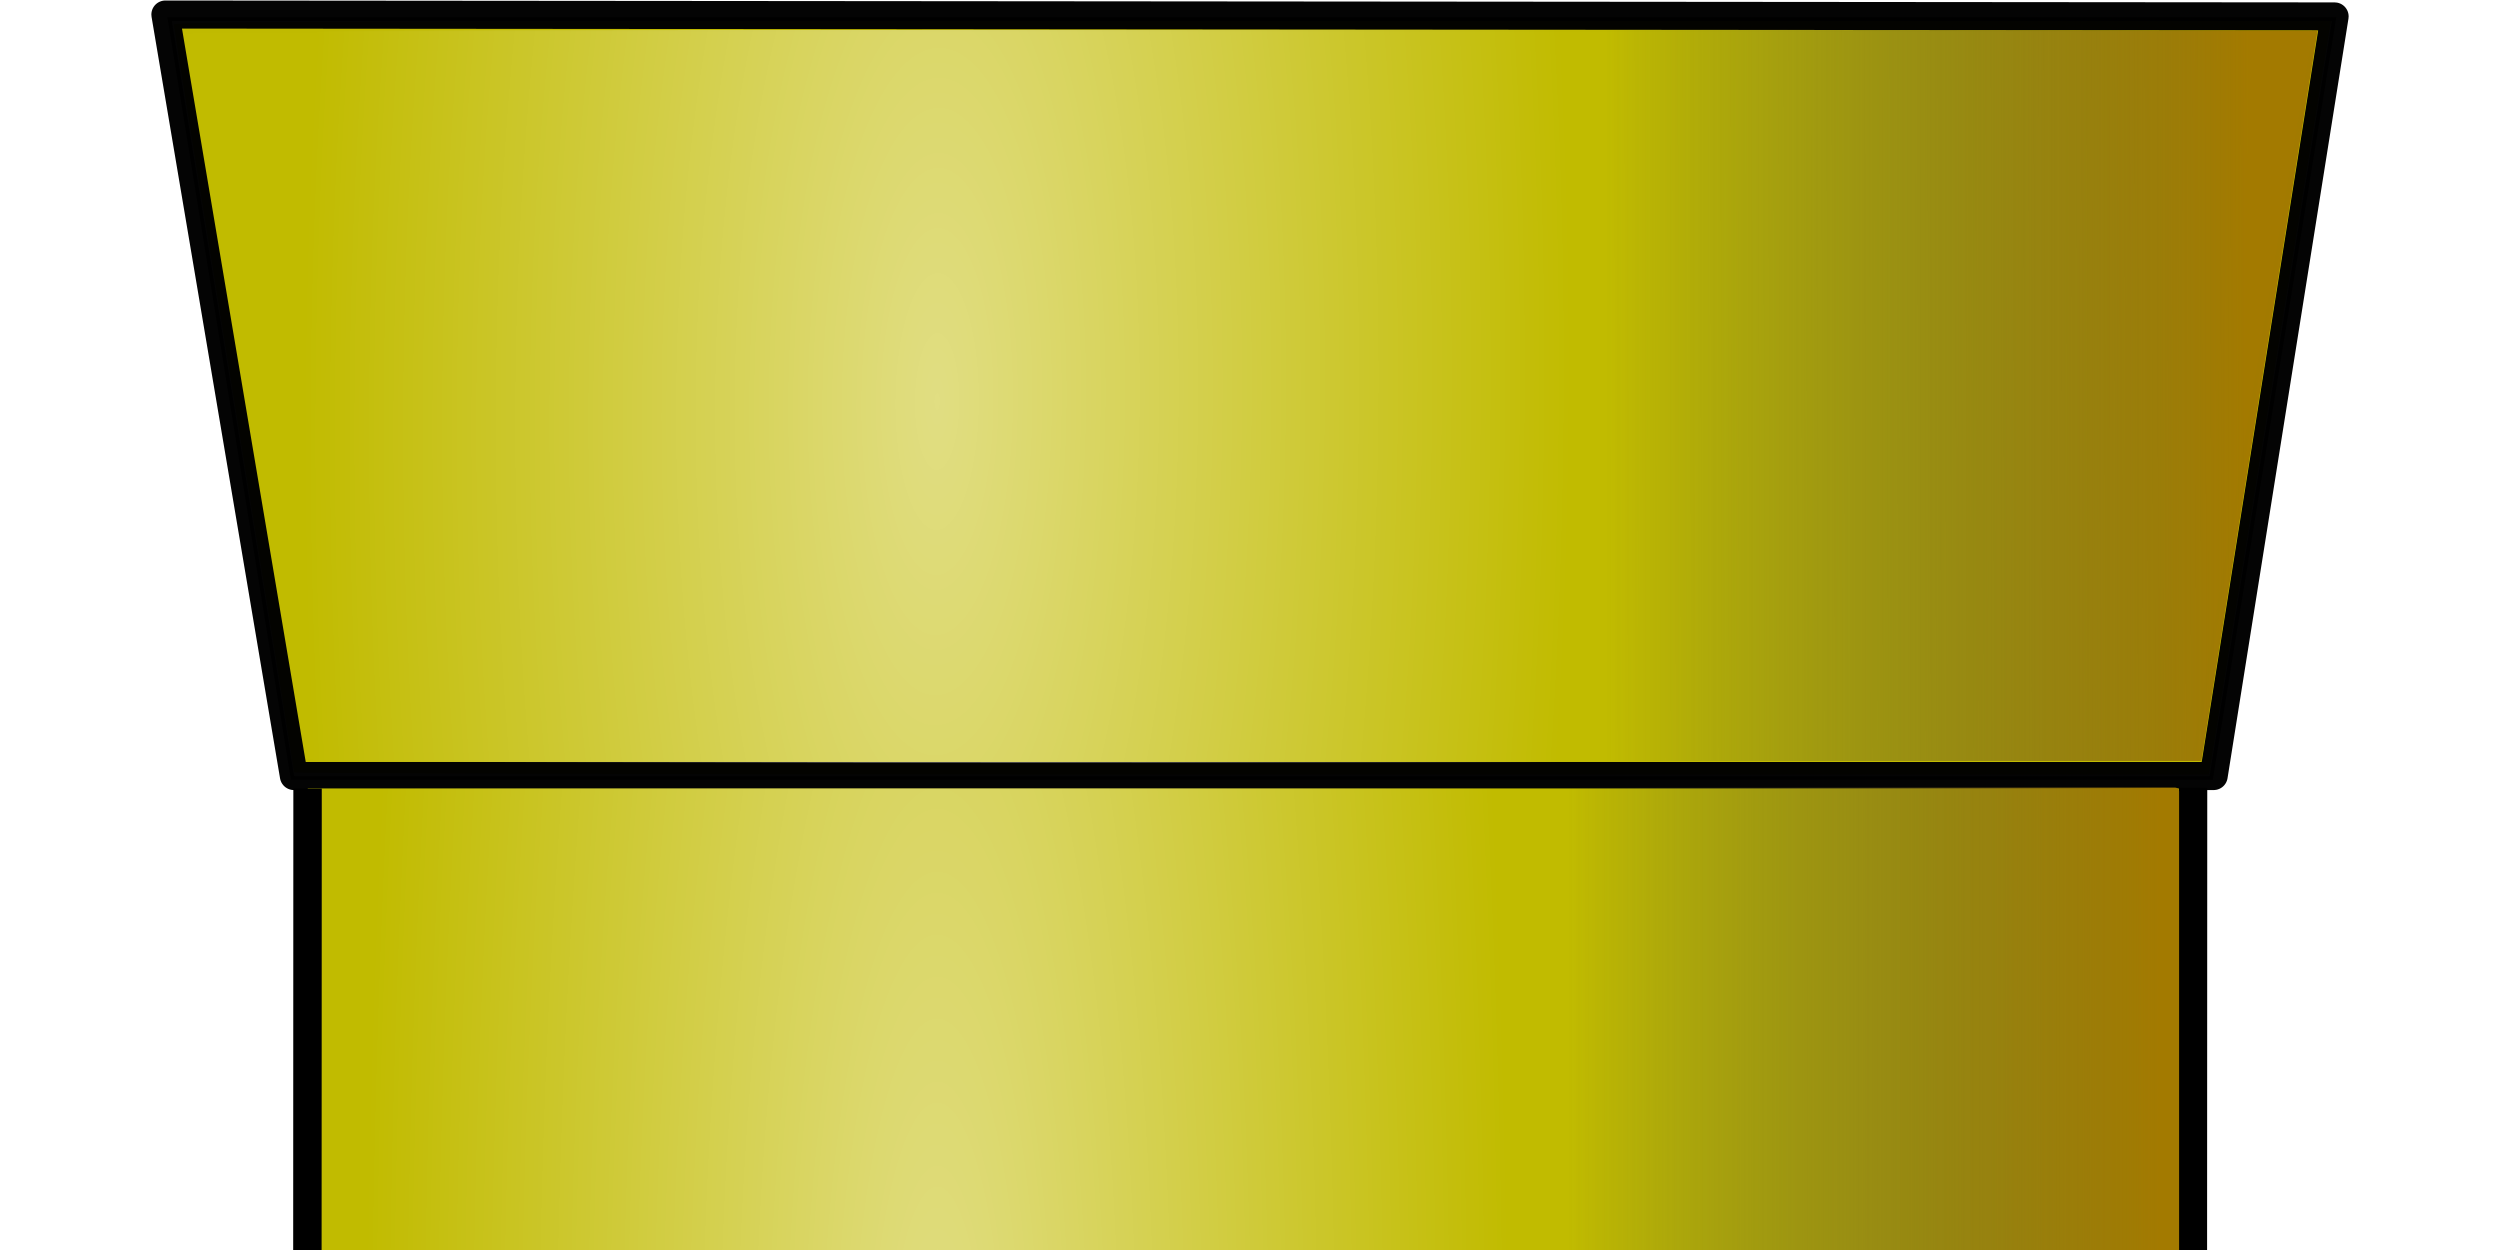
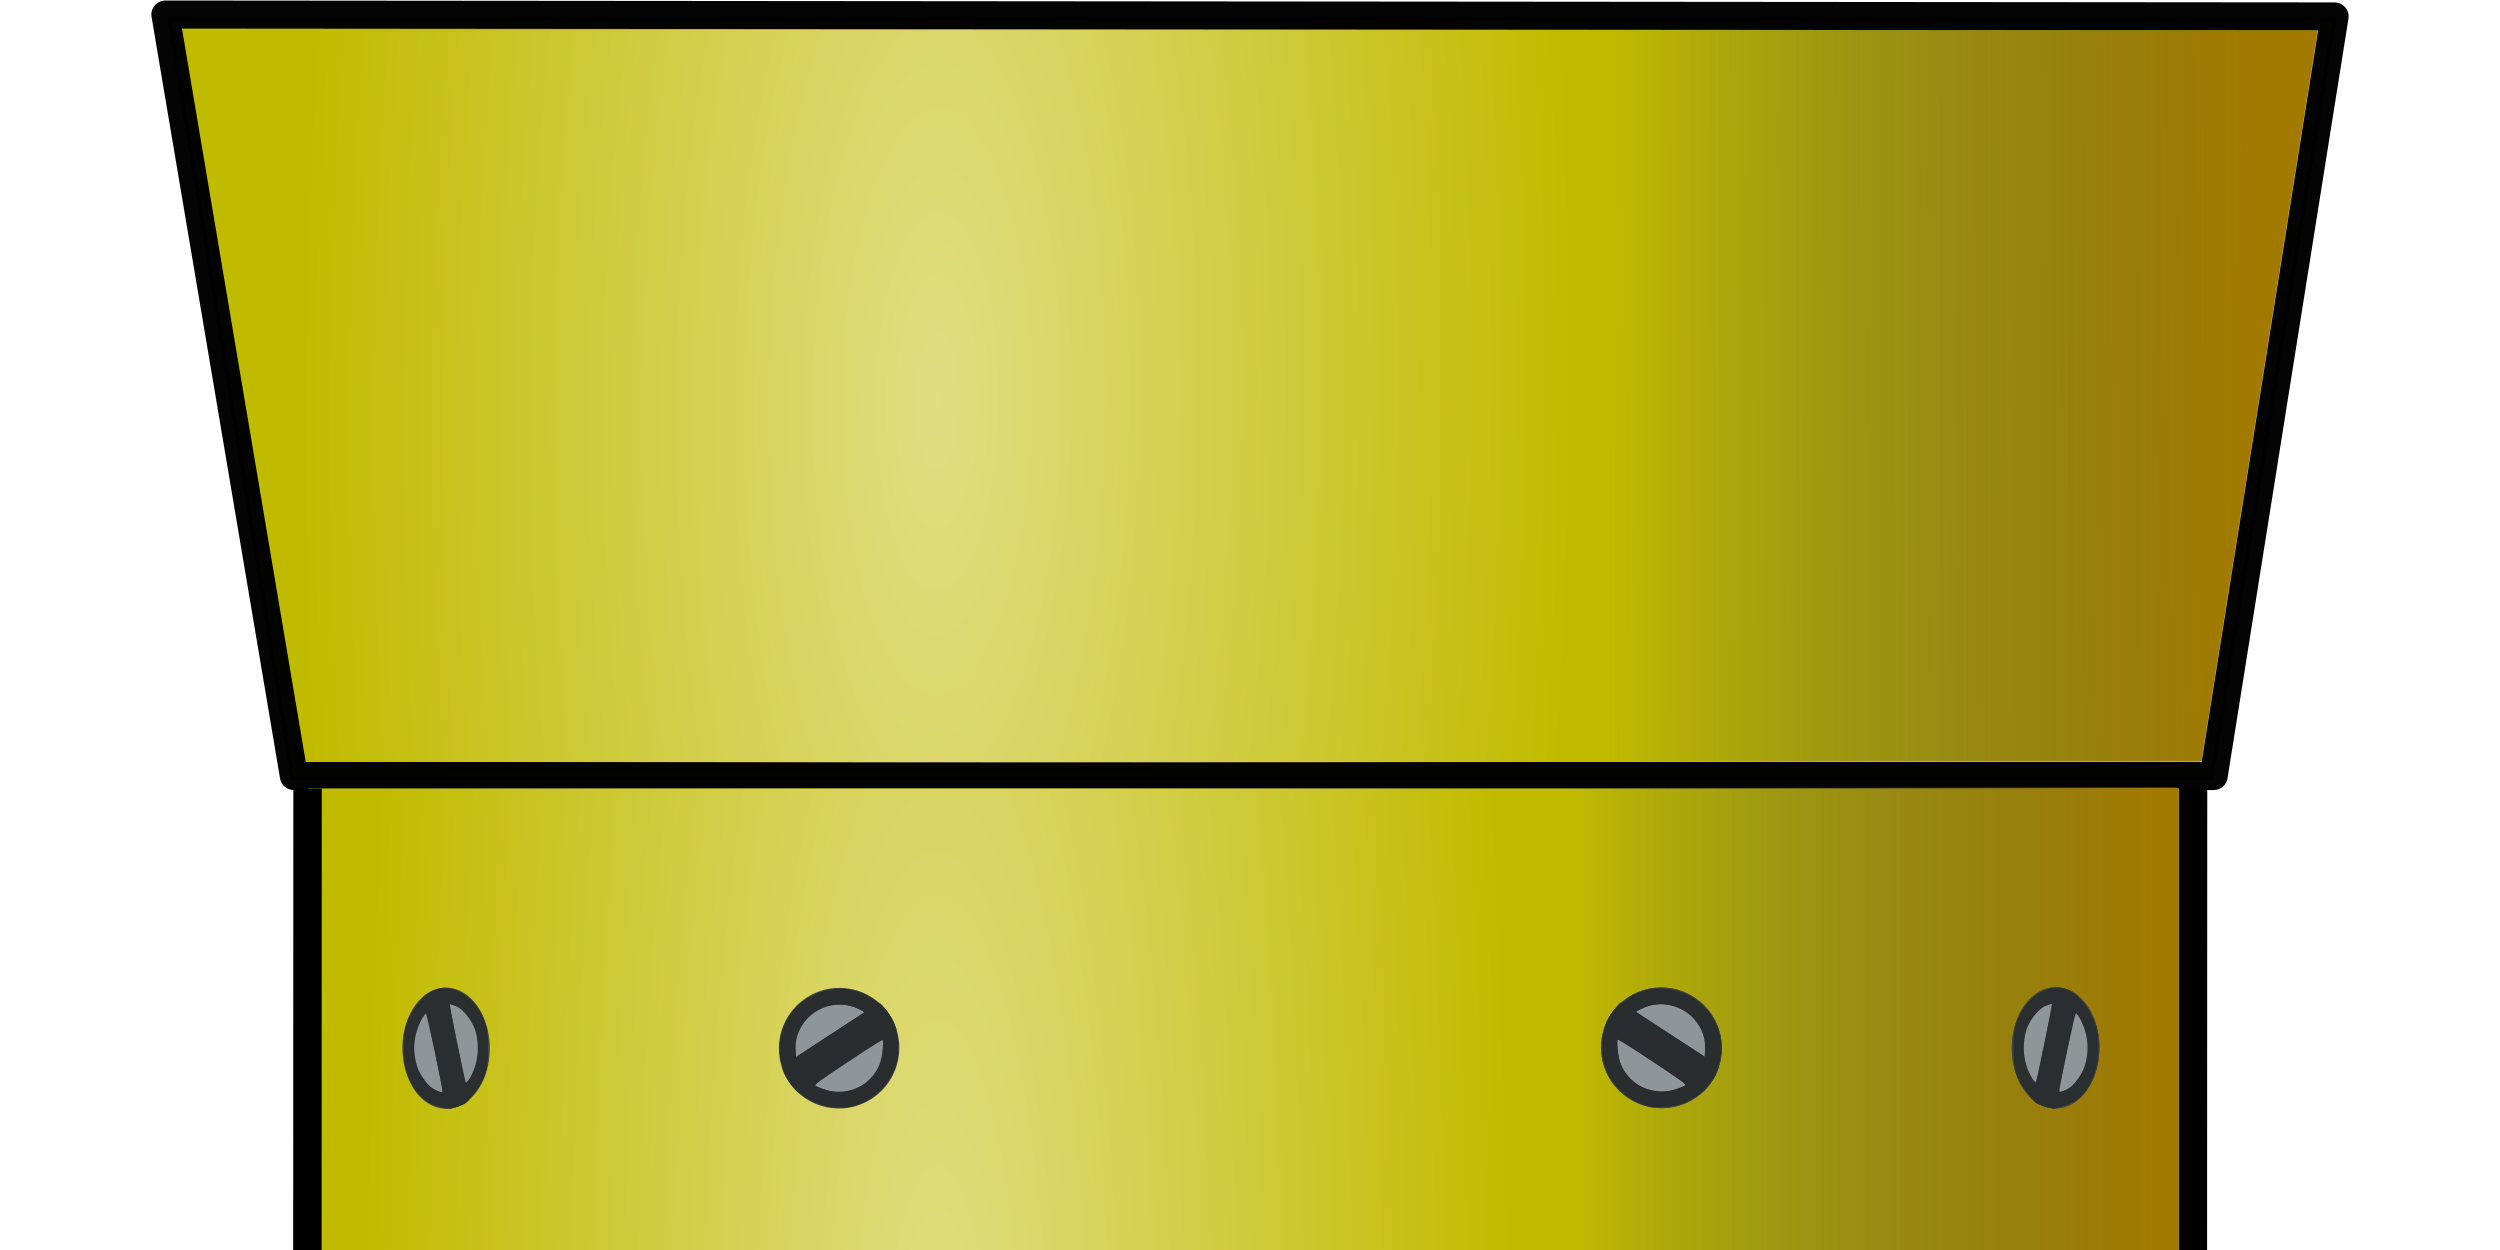
<svg xmlns="http://www.w3.org/2000/svg" xmlns:xlink="http://www.w3.org/1999/xlink" width="512" height="256" id="svg2" version="1.1">
  <defs id="defs4">
    <linearGradient id="linearGradient3828">
      <stop style="stop-color:#ffffff;stop-opacity:0.51;" offset="0" id="stop3830" />
      <stop style="stop-color:#ffffff;stop-opacity:0;" offset="1" id="stop3832" />
    </linearGradient>
    <linearGradient id="linearGradient5275">
      <stop style="stop-color:#ffffff;stop-opacity:0.588;" offset="0" id="stop5277" />
      <stop style="stop-color:#3e4547;stop-opacity:0;" offset="1" id="stop5279" />
    </linearGradient>
    <linearGradient id="linearGradient3823">
      <stop style="stop-color:#a37a00;stop-opacity:1;" offset="0" id="stop3825" />
      <stop style="stop-color:#3e4547;stop-opacity:0;" offset="1" id="stop3827" />
    </linearGradient>
    <linearGradient id="linearGradient3853">
      <stop style="stop-color:#e5e5e5;stop-opacity:0.588;" offset="0" id="stop3855" />
      <stop style="stop-color:#d7f4e3;stop-opacity:0;" offset="1" id="stop3857" />
    </linearGradient>
    <linearGradient id="linearGradient3845">
      <stop style="stop-color:#e5e5e5;stop-opacity:0.588;" offset="0" id="stop3847" />
      <stop style="stop-color:#d7f4e3;stop-opacity:0;" offset="1" id="stop3849" />
    </linearGradient>
    <linearGradient id="linearGradient3819">
      <stop style="stop-color:#d7f4e3;stop-opacity:1;" offset="0" id="stop3821" />
      <stop style="stop-color:#d7f4e3;stop-opacity:0;" offset="1" id="stop3823" />
    </linearGradient>
    <linearGradient xlink:href="#linearGradient3819" id="linearGradient3825" x1="210.617" y1="261.413" x2="376.282" y2="260.908" gradientUnits="userSpaceOnUse" />
    <linearGradient xlink:href="#linearGradient4300" id="linearGradient4306" x1="505.114" y1="545.837" x2="-1130.158" y2="32.257" gradientUnits="userSpaceOnUse" />
    <linearGradient id="linearGradient4300">
      <stop style="stop-color:#666d6e;stop-opacity:1;" offset="0" id="stop4302" />
      <stop style="stop-color:#666d6e;stop-opacity:0;" offset="1" id="stop4304" />
    </linearGradient>
    <linearGradient gradientTransform="translate(6.860299,175.8616)" y2="32.257" x2="-1130.158" y1="545.837" x1="505.114" gradientUnits="userSpaceOnUse" id="linearGradient4323" xlink:href="#linearGradient4300" />
    <linearGradient y2="233.663" x2="192.076" y1="233.634" x1="258.537" gradientTransform="matrix(1.206546,0,0,1.669272,-159.399,-262.6465)" gradientUnits="userSpaceOnUse" id="linearGradient4526" xlink:href="#linearGradient3845-5" />
    <linearGradient id="linearGradient3845-5">
      <stop style="stop-color:#d7f4e3;stop-opacity:1;" offset="0" id="stop3847-0" />
      <stop style="stop-color:#d7f4e3;stop-opacity:0;" offset="1" id="stop3849-3" />
    </linearGradient>
    <linearGradient y2="244.684" x2="342.455" y1="245.041" x1="272.189" gradientTransform="matrix(1.093185,0,0,1.669419,-135.4033,-262.6713)" gradientUnits="userSpaceOnUse" id="linearGradient4560" xlink:href="#linearGradient3853-2" />
    <linearGradient id="linearGradient3853-2">
      <stop style="stop-color:#d7f4e3;stop-opacity:1;" offset="0" id="stop3855-6" />
      <stop style="stop-color:#d7f4e3;stop-opacity:0;" offset="1" id="stop3857-7" />
    </linearGradient>
    <linearGradient xlink:href="#linearGradient3845-5" id="linearGradient4640" gradientUnits="userSpaceOnUse" gradientTransform="matrix(1.206546,0,0,1.669272,-48.27452,96.34447)" x1="258.537" y1="233.634" x2="192.076" y2="233.663" />
    <linearGradient xlink:href="#linearGradient3853-2" id="linearGradient4642" gradientUnits="userSpaceOnUse" gradientTransform="matrix(1.093185,0,0,1.669419,-24.27893,96.31965)" x1="272.189" y1="245.041" x2="342.455" y2="244.684" />
    <linearGradient xlink:href="#linearGradient3823" id="linearGradient3829" x1="637.406" y1="254.342" x2="465.321" y2="254.515" gradientUnits="userSpaceOnUse" gradientTransform="matrix(0.7661823,0,0,0.7661823,48.89615,-9.051947)" />
    <radialGradient xlink:href="#linearGradient5275" id="radialGradient5285" cx="273.016" cy="288.874" fx="273.016" fy="288.874" r="78.287" gradientTransform="matrix(1.03595,0.02021381,-0.7362112,55.22177,193.7037,-15619.71)" gradientUnits="userSpaceOnUse" spreadMethod="pad" />
    <radialGradient xlink:href="#linearGradient3828" id="radialGradient3836" cx="285.267" cy="263.297" fx="285.267" fy="263.297" r="288.783" gradientTransform="matrix(0.4494668,0.0030047,-0.00910876,1.385296,142.6621,-175.2087)" gradientUnits="userSpaceOnUse" />
    <linearGradient xlink:href="#linearGradient3771" id="linearGradient3777" x1="616.616" y1="521.851" x2="456.13" y2="521.851" gradientUnits="userSpaceOnUse" gradientTransform="matrix(0.7590478,0,0,0.7984112,51.39794,-20.73809)" />
    <linearGradient id="linearGradient3771">
      <stop style="stop-color:#a37a00;stop-opacity:1;" offset="0" id="stop3773" />
      <stop style="stop-color:#3e4547;stop-opacity:0;" offset="1" id="stop3775" />
    </linearGradient>
    <radialGradient xlink:href="#linearGradient3794" id="radialGradient3800" cx="285.596" cy="528.032" fx="285.596" fy="528.032" r="254.598" gradientTransform="matrix(0.4603345,2.4555608e-8,-8.8510553e-8,2.195209,137.0314,-758.346)" gradientUnits="userSpaceOnUse" />
    <linearGradient id="linearGradient3794">
      <stop style="stop-color:#ffffff;stop-opacity:0.51;" offset="0" id="stop3796" />
      <stop style="stop-color:#ffffff;stop-opacity:0;" offset="1" id="stop3798" />
    </linearGradient>
  </defs>
  <g id="layer1" transform="translate(-76.55287,-108.1563)">
    <path style="fill:none;stroke:#000000;stroke-width:0.766px;stroke-linecap:butt;stroke-linejoin:miter;stroke-opacity:1" d="m 111.285,112.063 25.175,155.426 392.942,0 25.175,-155.426 z" id="path3012" />
    <path style="fill:#00ccff;fill-opacity:0;fill-rule:nonzero;stroke:#0b0b0b;stroke-width:0.735;stroke-linecap:butt;stroke-miterlimit:4;stroke-opacity:0.005;stroke-dasharray:none" d="m 136.794,266.348 c 0,-0.231 -5.541,-34.619 -12.314,-76.416 -6.773,-41.798 -12.314,-76.333 -12.314,-76.745 0,-0.633 34.324,-0.749 220.893,-0.749 l 220.893,0 -0.277,1.505 c -0.152,0.828 -5.779,35.552 -12.504,77.165 l -12.227,75.661 -196.075,0 c -107.841,0 -196.075,-0.189 -196.075,-0.421 z" id="path3019" />
    <path style="fill:#c1bb00;fill-opacity:1;fill-rule:nonzero;stroke:#0b0b0b;stroke-width:0.735;stroke-linecap:butt;stroke-miterlimit:4;stroke-opacity:0.005;stroke-dasharray:none" d="m 136.794,266.337 c 0,-0.238 -5.541,-34.631 -12.314,-76.429 -6.773,-41.798 -12.314,-76.329 -12.314,-76.733 0,-0.615 36.215,-0.736 220.893,-0.736 l 220.893,0 -0.278,1.505 c -0.153,0.828 -5.781,35.552 -12.507,77.165 l -12.229,75.661 -196.073,0 c -107.84,0 -196.073,-0.194 -196.073,-0.432 z" id="path3791" />
    <path style="fill:none;stroke:#000000;stroke-width:5.746;stroke-linecap:round;stroke-linejoin:round;stroke-miterlimit:4;stroke-opacity:0.981;stroke-dasharray:none" d="m 110.426,111.133 444.254,0.387 -24.767,155.566 -393.172,0 z" id="path3827" />
    <path style="fill:url(#linearGradient3829);fill-opacity:1;stroke:none" d="m 388.278,114.229 162.919,0.193 -23.799,149.568 -136.411,0 z" id="path3813" />
    <path id="path3826" d="m 133.511,263.959 c 0,-0.231 -5.541,-33.682 -12.314,-74.335 -6.772,-40.653 -12.314,-74.237 -12.314,-74.63 0,-0.599 36.215,-0.716 220.893,-0.716 l 220.893,0 -0.278,1.464 c -0.153,0.805 -5.781,34.578 -12.507,75.051 l -12.229,73.587 -196.073,0 c -107.84,0 -196.073,-0.189 -196.073,-0.42 z" style="fill:url(#radialGradient3836);fill-opacity:1;fill-rule:nonzero;stroke:#0b0b0b;stroke-width:0.725;stroke-linecap:butt;stroke-miterlimit:4;stroke-opacity:0.005;stroke-dasharray:none" />
    <path style="fill:#c1bb00;fill-opacity:1;fill-rule:nonzero;stroke:#0b0b0b;stroke-width:0.744;stroke-linecap:butt;stroke-miterlimit:4;stroke-opacity:0;stroke-dasharray:none;display:inline" d="m 139.58,400.795 0,-131.167 192.358,0 192.358,0 0,131.167 0,131.167 -192.358,0 -192.358,0 0,-131.167 z" id="path3997" />
    <path style="fill:none;stroke:#000000;stroke-width:5.822;stroke-linecap:round;stroke-linejoin:miter;stroke-miterlimit:4;stroke-opacity:1;stroke-dasharray:none;display:inline" d="m 139.448,532.245 0.094,-262.6 z" id="path4116" />
    <path id="path4118" d="M 525.594,532.047 525.689,269.505 z" style="fill:none;stroke:#000000;stroke-width:5.822;stroke-linecap:round;stroke-linejoin:miter;stroke-miterlimit:4;stroke-opacity:1;stroke-dasharray:none;display:inline" />
    <rect style="fill:url(#linearGradient3777);fill-opacity:1;fill-rule:nonzero;stroke:none;display:inline" id="rect3001" width="137.388" height="262.476" x="385.444" y="269.463" ry="0.815" />
    <path id="path3024" d="m 139.58,400.795 0,-131.167 192.358,0 192.358,0 0,131.167 0,131.167 -192.358,0 -192.358,0 0,-131.167 z" style="fill:url(#radialGradient3800);fill-opacity:1;fill-rule:nonzero;stroke:#0b0b0b;stroke-width:0.744;stroke-linecap:butt;stroke-miterlimit:4;stroke-opacity:0;stroke-dasharray:none;display:inline" />
+     <path style="fill:#8f9697;fill-opacity:1;fill-rule:nonzero;stroke:#414646;stroke-width:69.584;stroke-linecap:round;stroke-linejoin:round;stroke-miterlimit:4;stroke-opacity:1;stroke-dasharray:none;display:inline" id="path3777" d="m -154.286,272.362 a 230,228.571 0 1 1 -460,0 230,228.571 0 1 1 460,0 z" transform="matrix(0.00927325,-0.04513093,0.0328009,0.01275912,492.1748,301.9392)" />
+     <rect style="fill:#414646;fill-opacity:1;fill-rule:nonzero;stroke:none;display:inline" id="rect3840" width="23.554" height="4.925" x="-133.974" y="557.77" ry="0.081" transform="matrix(0.2012696,-0.9795359,0.9319738,0.3625255,0,0)" />
+     <path style="fill:#414646;fill-opacity:1;stroke:#000000;stroke-width:0.035px;stroke-linecap:butt;stroke-linejoin:miter;stroke-opacity:0;display:inline" d="m 497.446,335.162 -1.204,-0.126 -0.842,-0.22 -1.192,-0.485 -0.964,-0.61 -0.371,-0.316 z" id="path3864" />
+     <path id="path3866" d="m 497.446,335.162 -1.204,-0.126 -0.842,-0.22 -1.192,-0.485 -0.964,-0.61 -0.371,-0.316 z" style="fill:#414646;fill-opacity:1;stroke:#000000;stroke-width:0.035px;stroke-linecap:butt;stroke-linejoin:miter;stroke-opacity:0;display:inline" />
+     <path style="fill:#414646;fill-opacity:1;stroke:#000000;stroke-width:0.035px;stroke-linecap:butt;stroke-linejoin:miter;stroke-opacity:0;display:inline" d="m 497.446,335.162 -1.204,-0.126 -0.842,-0.22 -1.192,-0.485 -0.964,-0.61 -0.371,-0.316 z" id="path3879" />
+     <path style="fill:#414646;fill-opacity:1;stroke:#000000;stroke-width:0.035px;stroke-linecap:butt;stroke-linejoin:miter;stroke-opacity:0;display:inline" d="m 497.585,310.475 0.025,-0.119 0.679,0.029 0.782,0.133 0.92,0.294 0.671,0.293 0.56,0.304 0.803,0.559 0.187,0.19 -0.067,0.06 z" id="path3892" />
+     <path style="fill:#2a2e2e;fill-opacity:1;fill-rule:nonzero;stroke:none;display:inline" d="m 495.361,334.757 c -0.772,-0.287 -1.478,-0.529 -1.569,-0.538 -0.091,-0.01 -0.656,-0.582 -1.255,-1.273 -2.927,-3.373 -3.634,-5.345 -3.634,-10.142 0,-2.91 0.112,-3.791 0.689,-5.403 2.093,-5.851 7.528,-8.604 11.59,-5.87 1.826,1.23 3.669,3.828 4.522,6.375 0.93,2.781 0.844,7.29 -0.194,10.113 -1.613,4.387 -3.628,6.193 -7.901,7.083 -0.463,0.097 -1.474,-0.059 -2.246,-0.346 z m 4.813,-3.672 c 0.962,-0.495 2.618,-2.68 3.18,-4.197 0.777,-2.095 0.949,-4.556 0.47,-6.709 -0.406,-1.825 -1.672,-4.522 -2.123,-4.522 -0.214,0 -3.391,14.828 -3.391,15.829 0,0.44 0.396,0.354 1.864,-0.4 l 0,0 z m -4.903,-9.369 c 0.877,-4.284 1.553,-7.846 1.502,-7.916 -0.051,-0.07 -0.642,0.097 -1.313,0.371 -1.586,0.648 -3.645,3.45 -4.107,5.588 -0.499,2.311 -0.411,4.733 0.242,6.716 0.612,1.857 1.652,3.618 1.92,3.252 0.089,-0.122 0.88,-3.727 1.757,-8.011 l 0,0 z" id="path3836" />
+     <path transform="matrix(0.00927325,-0.04513093,0.0328009,0.01275912,492.1748,301.9392)" d="m -154.286,272.362 a 230,228.571 0 1 1 -460,0 230,228.571 0 1 1 460,0 z" id="path3845" style="fill:#8f9697;fill-opacity:1;fill-rule:nonzero;stroke:#414646;stroke-width:69.584;stroke-linecap:round;stroke-linejoin:round;stroke-miterlimit:4;stroke-opacity:1;stroke-dasharray:none;display:inline" />
+     <rect transform="matrix(0.2012696,-0.9795359,0.9319738,0.3625255,0,0)" ry="0.081" y="557.77" x="-133.974" height="4.925" width="23.554" id="rect3847" style="fill:#414646;fill-opacity:1;fill-rule:nonzero;stroke:none;display:inline" />
+     <path id="path3849" d="m 497.446,335.162 -1.204,-0.126 -0.842,-0.22 -1.192,-0.485 -0.964,-0.61 -0.371,-0.316 z" style="fill:#414646;fill-opacity:1;stroke:#000000;stroke-width:0.035px;stroke-linecap:butt;stroke-linejoin:miter;stroke-opacity:0;display:inline" />
+     <path style="fill:#414646;fill-opacity:1;stroke:#000000;stroke-width:0.035px;stroke-linecap:butt;stroke-linejoin:miter;stroke-opacity:0;display:inline" d="m 497.446,335.162 -1.204,-0.126 -0.842,-0.22 -1.192,-0.485 -0.964,-0.61 -0.371,-0.316 z" id="path3851" />
+     <path id="path3853" d="m 497.446,335.162 -1.204,-0.126 -0.842,-0.22 -1.192,-0.485 -0.964,-0.61 -0.371,-0.316 z" style="fill:#414646;fill-opacity:1;stroke:#000000;stroke-width:0.035px;stroke-linecap:butt;stroke-linejoin:miter;stroke-opacity:0;display:inline" />
+     <path id="path3855" d="m 497.585,310.475 0.025,-0.119 0.679,0.029 0.782,0.133 0.92,0.294 0.671,0.293 0.56,0.304 0.803,0.559 0.187,0.19 -0.067,0.06 z" style="fill:#414646;fill-opacity:1;stroke:#000000;stroke-width:0.035px;stroke-linecap:butt;stroke-linejoin:miter;stroke-opacity:0;display:inline" />
+     <path id="path3929" d="m 495.361,334.757 c -0.772,-0.287 -1.478,-0.529 -1.569,-0.538 -0.091,-0.01 -0.656,-0.582 -1.255,-1.273 -2.927,-3.373 -3.634,-5.345 -3.634,-10.142 0,-2.91 0.112,-3.791 0.689,-5.403 2.093,-5.851 7.528,-8.604 11.59,-5.87 1.826,1.23 3.669,3.828 4.522,6.375 0.93,2.781 0.844,7.29 -0.194,10.113 -1.613,4.387 -3.628,6.193 -7.901,7.083 -0.463,0.097 -1.474,-0.059 -2.246,-0.346 z m 4.813,-3.672 c 0.962,-0.495 2.618,-2.68 3.18,-4.197 0.777,-2.095 0.949,-4.556 0.47,-6.709 -0.406,-1.825 -1.672,-4.522 -2.123,-4.522 -0.214,0 -3.391,14.828 -3.391,15.829 0,0.44 0.396,0.354 1.864,-0.4 l 0,0 z m -4.903,-9.369 c 0.877,-4.284 1.553,-7.846 1.502,-7.916 -0.051,-0.07 -0.642,0.097 -1.313,0.371 -1.586,0.648 -3.645,3.45 -4.107,5.588 -0.499,2.311 -0.411,4.733 0.242,6.716 0.612,1.857 1.652,3.618 1.92,3.252 0.089,-0.122 0.88,-3.727 1.757,-8.011 l 0,0 z" style="fill:#2a2e2e;fill-opacity:1;fill-rule:nonzero;stroke:none;display:inline" />
+     <path style="fill:#8f9697;fill-opacity:1;fill-rule:nonzero;stroke:#414646;stroke-width:69.584;stroke-linecap:round;stroke-linejoin:round;stroke-miterlimit:4;stroke-opacity:1;stroke-dasharray:none;display:inline" id="path3941" d="m -154.286,272.362 a 230,228.571 0 1 1 -460,0 230,228.571 0 1 1 460,0 z" transform="matrix(-0.009243,-0.04511441,-0.03269392,0.01275446,173.2655,302.0181)" />
+     <rect style="fill:#414646;fill-opacity:1;fill-rule:nonzero;stroke:none;display:inline" id="rect3943" width="23.542" height="4.911" x="-378.876" y="-103.622" ry="0.08" transform="matrix(-0.2007102,-0.9796507,-0.9316177,0.3634397,0,0)" />
+     <path style="fill:#414646;fill-opacity:1;stroke:#000000;stroke-width:0.035px;stroke-linecap:butt;stroke-linejoin:miter;stroke-opacity:0;display:inline" d="m 168.011,335.229 1.2,-0.126 0.839,-0.22 1.188,-0.485 0.961,-0.61 0.37,-0.315 z" id="path3945" />
+     <path id="path3947" d="m 168.011,335.229 1.2,-0.126 0.839,-0.22 1.188,-0.485 0.961,-0.61 0.37,-0.315 z" style="fill:#414646;fill-opacity:1;stroke:#000000;stroke-width:0.035px;stroke-linecap:butt;stroke-linejoin:miter;stroke-opacity:0;display:inline" />
+     <path style="fill:#414646;fill-opacity:1;stroke:#000000;stroke-width:0.035px;stroke-linecap:butt;stroke-linejoin:miter;stroke-opacity:0;display:inline" d="m 168.011,335.229 1.2,-0.126 0.839,-0.22 1.188,-0.485 0.961,-0.61 0.37,-0.315 z" id="path3949" />
+     <path style="fill:#414646;fill-opacity:1;stroke:#000000;stroke-width:0.035px;stroke-linecap:butt;stroke-linejoin:miter;stroke-opacity:0;display:inline" d="m 167.872,310.551 -0.024,-0.119 -0.677,0.029 -0.779,0.133 -0.917,0.294 -0.669,0.293 -0.558,0.303 -0.801,0.559 -0.186,0.19 0.066,0.06 z" id="path3951" />
+     <path style="fill:#2a2e2e;fill-opacity:1;fill-rule:nonzero;stroke:none;display:inline" d="m 170.089,334.823 c 0.77,-0.287 1.474,-0.529 1.564,-0.538 0.091,-0.01 0.654,-0.582 1.251,-1.272 2.918,-3.372 3.622,-5.343 3.622,-10.138 0,-2.909 -0.112,-3.79 -0.686,-5.401 -2.086,-5.849 -7.503,-8.601 -11.552,-5.868 -1.821,1.229 -3.657,3.826 -4.507,6.373 -0.927,2.78 -0.841,7.287 0.193,10.109 1.608,4.385 3.616,6.19 7.876,7.08 0.462,0.097 1.469,-0.059 2.239,-0.346 z m -4.797,-3.67 c -0.958,-0.494 -2.609,-2.679 -3.17,-4.195 -0.774,-2.094 -0.946,-4.554 -0.468,-6.707 0.405,-1.825 1.667,-4.521 2.116,-4.521 0.214,0 3.38,14.822 3.38,15.823 0,0.439 -0.395,0.354 -1.858,-0.4 l 0,0 z m 4.887,-9.366 c -0.874,-4.282 -1.547,-7.843 -1.497,-7.913 0.051,-0.07 0.64,0.097 1.309,0.371 1.581,0.648 3.633,3.449 4.093,5.586 0.497,2.31 0.41,4.731 -0.241,6.714 -0.61,1.856 -1.646,3.617 -1.913,3.251 -0.089,-0.122 -0.877,-3.726 -1.751,-8.008 l 0,0 z" id="path4023" />
+     <path style="fill:#8f9697;fill-opacity:1;fill-rule:nonzero;stroke:#414646;stroke-width:69.584;stroke-linecap:round;stroke-linejoin:round;stroke-miterlimit:4;stroke-opacity:1;stroke-dasharray:none;display:inline" id="path3777-8" d="m -154.286,272.362 a 230,228.571 0 1 1 -460,0 230,228.571 0 1 1 460,0 z" transform="matrix(0.03931871,0.02544532,-0.0254252,0.03934984,438.8474,321.815)" />
+     <rect style="fill:#414646;fill-opacity:1;fill-rule:nonzero;stroke:none;display:inline" id="rect3840-9" width="23.942" height="6.556" x="513.237" y="41.213" ry="0.107" transform="matrix(0.8395332,0.5433084,-0.5427026,0.8399249,0,0)" />
+     <path style="fill:#414646;fill-opacity:1;stroke:#000000;stroke-width:0.041px;stroke-linecap:butt;stroke-linejoin:miter;stroke-opacity:0;display:inline" d="m 405.016,318.979 0.606,-1.545 0.55,-1.041 0.944,-1.424 0.972,-1.087 0.451,-0.395 z" id="path3864-7" />
+     <path id="path3866-8" d="m 405.016,318.979 0.606,-1.545 0.55,-1.041 0.944,-1.424 0.972,-1.087 0.451,-0.395 z" style="fill:#414646;fill-opacity:1;stroke:#000000;stroke-width:0.041px;stroke-linecap:butt;stroke-linejoin:miter;stroke-opacity:0;display:inline" />
+     <path style="fill:#414646;fill-opacity:1;stroke:#000000;stroke-width:0.041px;stroke-linecap:butt;stroke-linejoin:miter;stroke-opacity:0;display:inline" d="m 405.016,318.979 0.606,-1.545 0.55,-1.041 0.944,-1.424 0.972,-1.087 0.451,-0.395 z" id="path3879-2" />
+     <path style="fill:#414646;fill-opacity:1;stroke:#000000;stroke-width:0.041px;stroke-linecap:butt;stroke-linejoin:miter;stroke-opacity:0;display:inline" d="m 428.516,326.416 0.104,0.067 -0.301,0.884 -0.443,0.988 -0.652,1.123 -0.551,0.796 -0.516,0.647 -0.858,0.891 -0.257,0.189 -0.03,-0.105 z" id="path3892-2" />
+     <path style="fill:#323636;fill-opacity:1;fill-rule:nonzero;stroke:none;display:inline" d="m 413.28,334.428 c -6.677,-2.171 -10.087,-9.019 -7.997,-16.061 0.466,-1.571 1.11,-2.553 2.682,-4.089 2.826,-2.761 5.51,-3.769 9.433,-3.543 4.605,0.266 8.165,2.558 10.351,6.664 0.909,1.708 1.026,2.351 1.014,5.597 -0.015,4.168 -0.647,5.847 -3.138,8.339 -2.979,2.981 -8.462,4.354 -12.345,3.091 l 0,0 z m 6.556,-3.167 c 0.992,-0.338 1.89,-0.755 1.996,-0.926 0.168,-0.272 -13.28,-9.267 -13.855,-9.267 -0.516,0 -0.147,3.795 0.51,5.242 2.003,4.414 6.795,6.504 11.349,4.951 z m 5.696,-11 c -1.534,-5.143 -7.52,-7.928 -12.338,-5.741 -0.933,0.424 -1.627,0.836 -1.543,0.916 0.085,0.08 3.278,2.176 7.097,4.658 l 6.943,4.512 0.127,-1.481 c 0.07,-0.814 -0.059,-2.104 -0.286,-2.866 z" id="path3834" />
+     <path style="fill:#292d2d;fill-opacity:1;fill-rule:nonzero;stroke:none;display:inline" d="m 413.661,334.598 c -6.378,-2.145 -9.937,-7.782 -8.882,-14.066 0.706,-4.207 2.665,-6.765 6.7,-8.755 7.908,-3.898 17.592,2.145 17.592,10.978 0,5.126 -3.068,9.585 -7.848,11.408 -1.957,0.746 -5.953,0.976 -7.562,0.435 z m 6.318,-3.446 c 0.842,-0.296 1.605,-0.612 1.694,-0.701 0.089,-0.089 -0.143,-0.406 -0.516,-0.705 -0.978,-0.783 -10.524,-7.113 -12.108,-8.029 l -1.339,-0.774 0.161,2.125 c 0.195,2.58 1.024,4.435 2.731,6.11 2.389,2.345 6.102,3.126 9.377,1.974 z m 5.402,-11.027 c -1.736,-5.312 -7.815,-7.839 -12.77,-5.309 l -1.067,0.545 4.195,2.725 c 2.307,1.499 5.484,3.575 7.059,4.615 l 2.864,1.889 0.083,-1.549 c 0.049,-0.919 -0.098,-2.105 -0.363,-2.916 l 0,0 z" id="path3837" />
+     <path transform="matrix(0.03931871,0.02544532,-0.0254252,0.03934984,438.8474,321.815)" d="m -154.286,272.362 a 230,228.571 0 1 1 -460,0 230,228.571 0 1 1 460,0 z" id="path3857" style="fill:#8f9697;fill-opacity:1;fill-rule:nonzero;stroke:#414646;stroke-width:69.584;stroke-linecap:round;stroke-linejoin:round;stroke-miterlimit:4;stroke-opacity:1;stroke-dasharray:none;display:inline" />
+     <rect transform="matrix(0.8395332,0.5433084,-0.5427026,0.8399249,0,0)" ry="0.107" y="41.213" x="513.237" height="6.556" width="23.942" id="rect3859" style="fill:#414646;fill-opacity:1;fill-rule:nonzero;stroke:none;display:inline" />
+     <path id="path3861" d="m 405.016,318.979 0.606,-1.545 0.55,-1.041 0.944,-1.424 0.972,-1.087 0.451,-0.395 z" style="fill:#414646;fill-opacity:1;stroke:#000000;stroke-width:0.041px;stroke-linecap:butt;stroke-linejoin:miter;stroke-opacity:0;display:inline" />
+     <path style="fill:#414646;fill-opacity:1;stroke:#000000;stroke-width:0.041px;stroke-linecap:butt;stroke-linejoin:miter;stroke-opacity:0;display:inline" d="m 405.016,318.979 0.606,-1.545 0.55,-1.041 0.944,-1.424 0.972,-1.087 0.451,-0.395 z" id="path3863" />
+     <path id="path3865" d="m 405.016,318.979 0.606,-1.545 0.55,-1.041 0.944,-1.424 0.972,-1.087 0.451,-0.395 z" style="fill:#414646;fill-opacity:1;stroke:#000000;stroke-width:0.041px;stroke-linecap:butt;stroke-linejoin:miter;stroke-opacity:0;display:inline" />
+     <path id="path3867" d="m 428.516,326.416 0.104,0.067 -0.301,0.884 -0.443,0.988 -0.652,1.123 -0.551,0.796 -0.516,0.647 -0.858,0.891 -0.257,0.189 -0.03,-0.105 z" style="fill:#414646;fill-opacity:1;stroke:#000000;stroke-width:0.041px;stroke-linecap:butt;stroke-linejoin:miter;stroke-opacity:0;display:inline" />
+     <path id="path3927" d="m 413.28,334.428 c -6.677,-2.171 -10.087,-9.019 -7.997,-16.061 0.466,-1.571 1.11,-2.553 2.682,-4.089 2.826,-2.761 5.51,-3.769 9.433,-3.543 4.605,0.266 8.165,2.558 10.351,6.664 0.909,1.708 1.026,2.351 1.014,5.597 -0.015,4.168 -0.647,5.847 -3.138,8.339 -2.979,2.981 -8.462,4.354 -12.345,3.091 l 0,0 z m 6.556,-3.167 c 0.992,-0.338 1.89,-0.755 1.996,-0.926 0.168,-0.272 -13.28,-9.267 -13.855,-9.267 -0.516,0 -0.147,3.795 0.51,5.242 2.003,4.414 6.795,6.504 11.349,4.951 z m 5.696,-11 c -1.534,-5.143 -7.52,-7.928 -12.338,-5.741 -0.933,0.424 -1.627,0.836 -1.543,0.916 0.085,0.08 3.278,2.176 7.097,4.658 l 6.943,4.512 0.127,-1.481 c 0.07,-0.814 -0.059,-2.104 -0.286,-2.866 z" style="fill:#323636;fill-opacity:1;fill-rule:nonzero;stroke:none;display:inline" />
+     <path id="path3939" d="m 413.661,334.598 c -6.378,-2.145 -9.937,-7.782 -8.882,-14.066 0.706,-4.207 2.665,-6.765 6.7,-8.755 7.908,-3.898 17.592,2.145 17.592,10.978 0,5.126 -3.068,9.585 -7.848,11.408 -1.957,0.746 -5.953,0.976 -7.562,0.435 z m 6.318,-3.446 c 0.842,-0.296 1.605,-0.612 1.694,-0.701 0.089,-0.089 -0.143,-0.406 -0.516,-0.705 -0.978,-0.783 -10.524,-7.113 -12.108,-8.029 l -1.339,-0.774 0.161,2.125 c 0.195,2.58 1.024,4.435 2.731,6.11 2.389,2.345 6.102,3.126 9.377,1.974 z m 5.402,-11.027 c -1.736,-5.312 -7.815,-7.839 -12.77,-5.309 l -1.067,0.545 4.195,2.725 c 2.307,1.499 5.484,3.575 7.059,4.615 l 2.864,1.889 0.083,-1.549 c 0.049,-0.919 -0.098,-2.105 -0.363,-2.916 l 0,0 z" style="fill:#292d2d;fill-opacity:1;fill-rule:nonzero;stroke:none;display:inline" />
+     <path style="fill:#8f9697;fill-opacity:1;fill-rule:nonzero;stroke:#414646;stroke-width:69.584;stroke-linecap:round;stroke-linejoin:round;stroke-miterlimit:4;stroke-opacity:1;stroke-dasharray:none;display:inline" id="path3953" d="m -154.286,272.362 a 230,228.571 0 1 1 -460,0 230,228.571 0 1 1 460,0 z" transform="matrix(-0.03919048,0.02543601,0.02534226,0.03933543,226.439,321.8865)" />
+     <rect style="fill:#414646;fill-opacity:1;fill-rule:nonzero;stroke:none;display:inline" id="rect3955" width="23.885" height="6.548" x="-45.962" y="402.74" ry="0.107" transform="matrix(-0.8388132,0.5444193,0.5415922,0.8406413,0,0)" />
+     <path style="fill:#414646;fill-opacity:1;stroke:#000000;stroke-width:0.041px;stroke-linecap:butt;stroke-linejoin:miter;stroke-opacity:0;display:inline" d="m 260.16,319.052 -0.604,-1.544 -0.549,-1.041 -0.941,-1.423 -0.969,-1.087 -0.449,-0.394 z" id="path3957" />
+     <path id="path3959" d="m 260.16,319.052 -0.604,-1.544 -0.549,-1.041 -0.941,-1.423 -0.969,-1.087 -0.449,-0.394 z" style="fill:#414646;fill-opacity:1;stroke:#000000;stroke-width:0.041px;stroke-linecap:butt;stroke-linejoin:miter;stroke-opacity:0;display:inline" />
+     <path style="fill:#414646;fill-opacity:1;stroke:#000000;stroke-width:0.041px;stroke-linecap:butt;stroke-linejoin:miter;stroke-opacity:0;display:inline" d="m 260.16,319.052 -0.604,-1.544 -0.549,-1.041 -0.941,-1.423 -0.969,-1.087 -0.449,-0.394 z" id="path3961" />
+     <path style="fill:#414646;fill-opacity:1;stroke:#000000;stroke-width:0.041px;stroke-linecap:butt;stroke-linejoin:miter;stroke-opacity:0;display:inline" d="m 236.736,326.486 -0.103,0.067 0.3,0.883 0.441,0.988 0.65,1.122 0.549,0.795 0.514,0.647 0.855,0.891 0.256,0.189 0.03,-0.105 z" id="path3963" />
+     <path style="fill:#323636;fill-opacity:1;fill-rule:nonzero;stroke:none;display:inline" d="m 251.923,334.495 c 6.656,-2.171 10.054,-9.015 7.971,-16.055 -0.465,-1.571 -1.107,-2.552 -2.673,-4.087 -2.816,-2.76 -5.492,-3.768 -9.402,-3.541 -4.59,0.265 -8.139,2.557 -10.317,6.662 -0.906,1.708 -1.023,2.35 -1.011,5.595 0.015,4.166 0.645,5.845 3.128,8.336 2.969,2.98 8.435,4.352 12.305,3.09 l 0,0 z m -6.534,-3.166 c -0.989,-0.338 -1.884,-0.755 -1.99,-0.926 -0.168,-0.272 13.237,-9.264 13.81,-9.264 0.514,0 0.146,3.793 -0.509,5.241 -1.996,4.412 -6.773,6.502 -11.312,4.949 z m -5.677,-10.996 c 1.529,-5.141 7.495,-7.925 12.297,-5.739 0.93,0.424 1.622,0.836 1.538,0.916 -0.084,0.08 -3.267,2.176 -7.074,4.657 l -6.92,4.511 -0.127,-1.48 c -0.07,-0.814 0.059,-2.103 0.285,-2.865 z" id="path4021" />
+     <path style="fill:#292d2d;fill-opacity:1;fill-rule:nonzero;stroke:none;display:inline" d="m 251.544,334.665 c 6.357,-2.145 9.905,-7.779 8.853,-14.061 -0.704,-4.205 -2.656,-6.763 -6.678,-8.751 -7.882,-3.897 -17.534,2.144 -17.534,10.974 0,5.124 3.058,9.582 7.823,11.404 1.951,0.746 5.934,0.976 7.537,0.435 z m -6.298,-3.444 c -0.84,-0.296 -1.599,-0.612 -1.688,-0.701 -0.089,-0.089 0.142,-0.406 0.514,-0.704 0.975,-0.782 10.49,-7.11 12.068,-8.026 l 1.334,-0.774 -0.16,2.124 c -0.194,2.579 -1.021,4.433 -2.722,6.108 -2.381,2.344 -6.082,3.125 -9.346,1.974 z m -5.385,-11.023 c 1.73,-5.31 7.789,-7.836 12.729,-5.307 l 1.064,0.545 -4.181,2.724 c -2.3,1.498 -5.466,3.574 -7.036,4.613 l -2.854,1.889 -0.083,-1.549 c -0.049,-0.919 0.098,-2.104 0.362,-2.915 l 0,0 z" id="path4033" />
  </g>
</svg>
